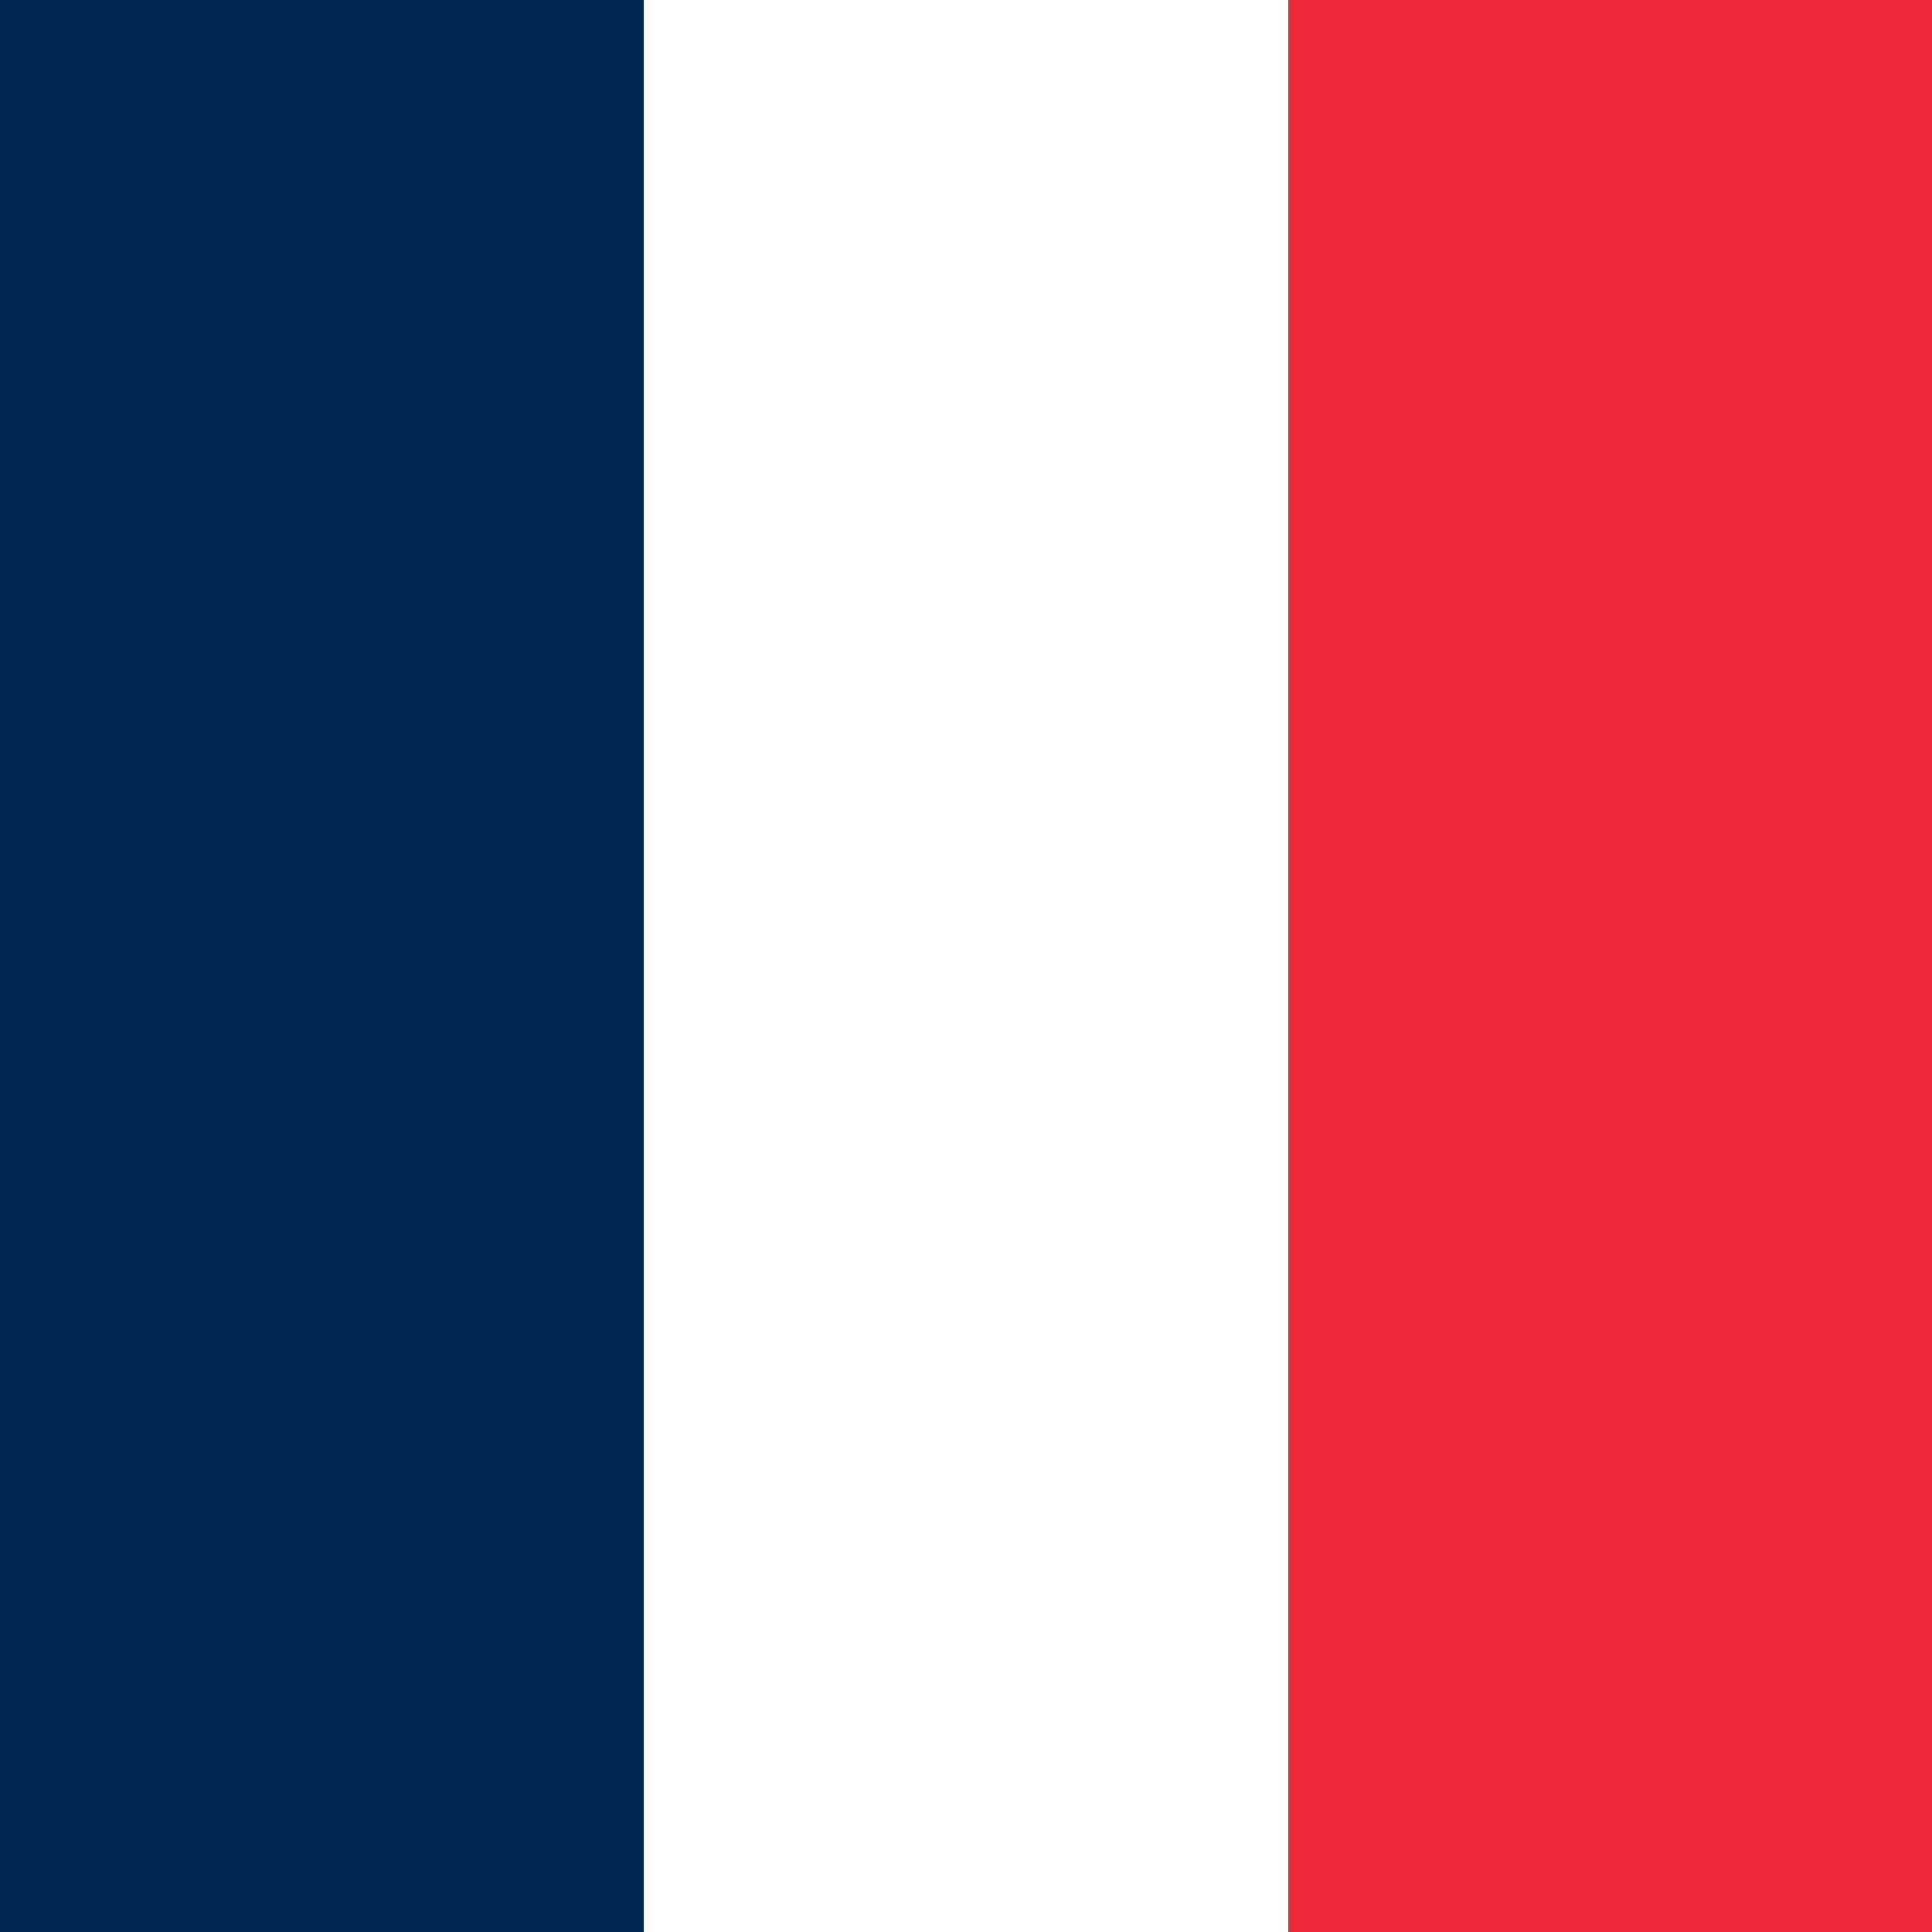
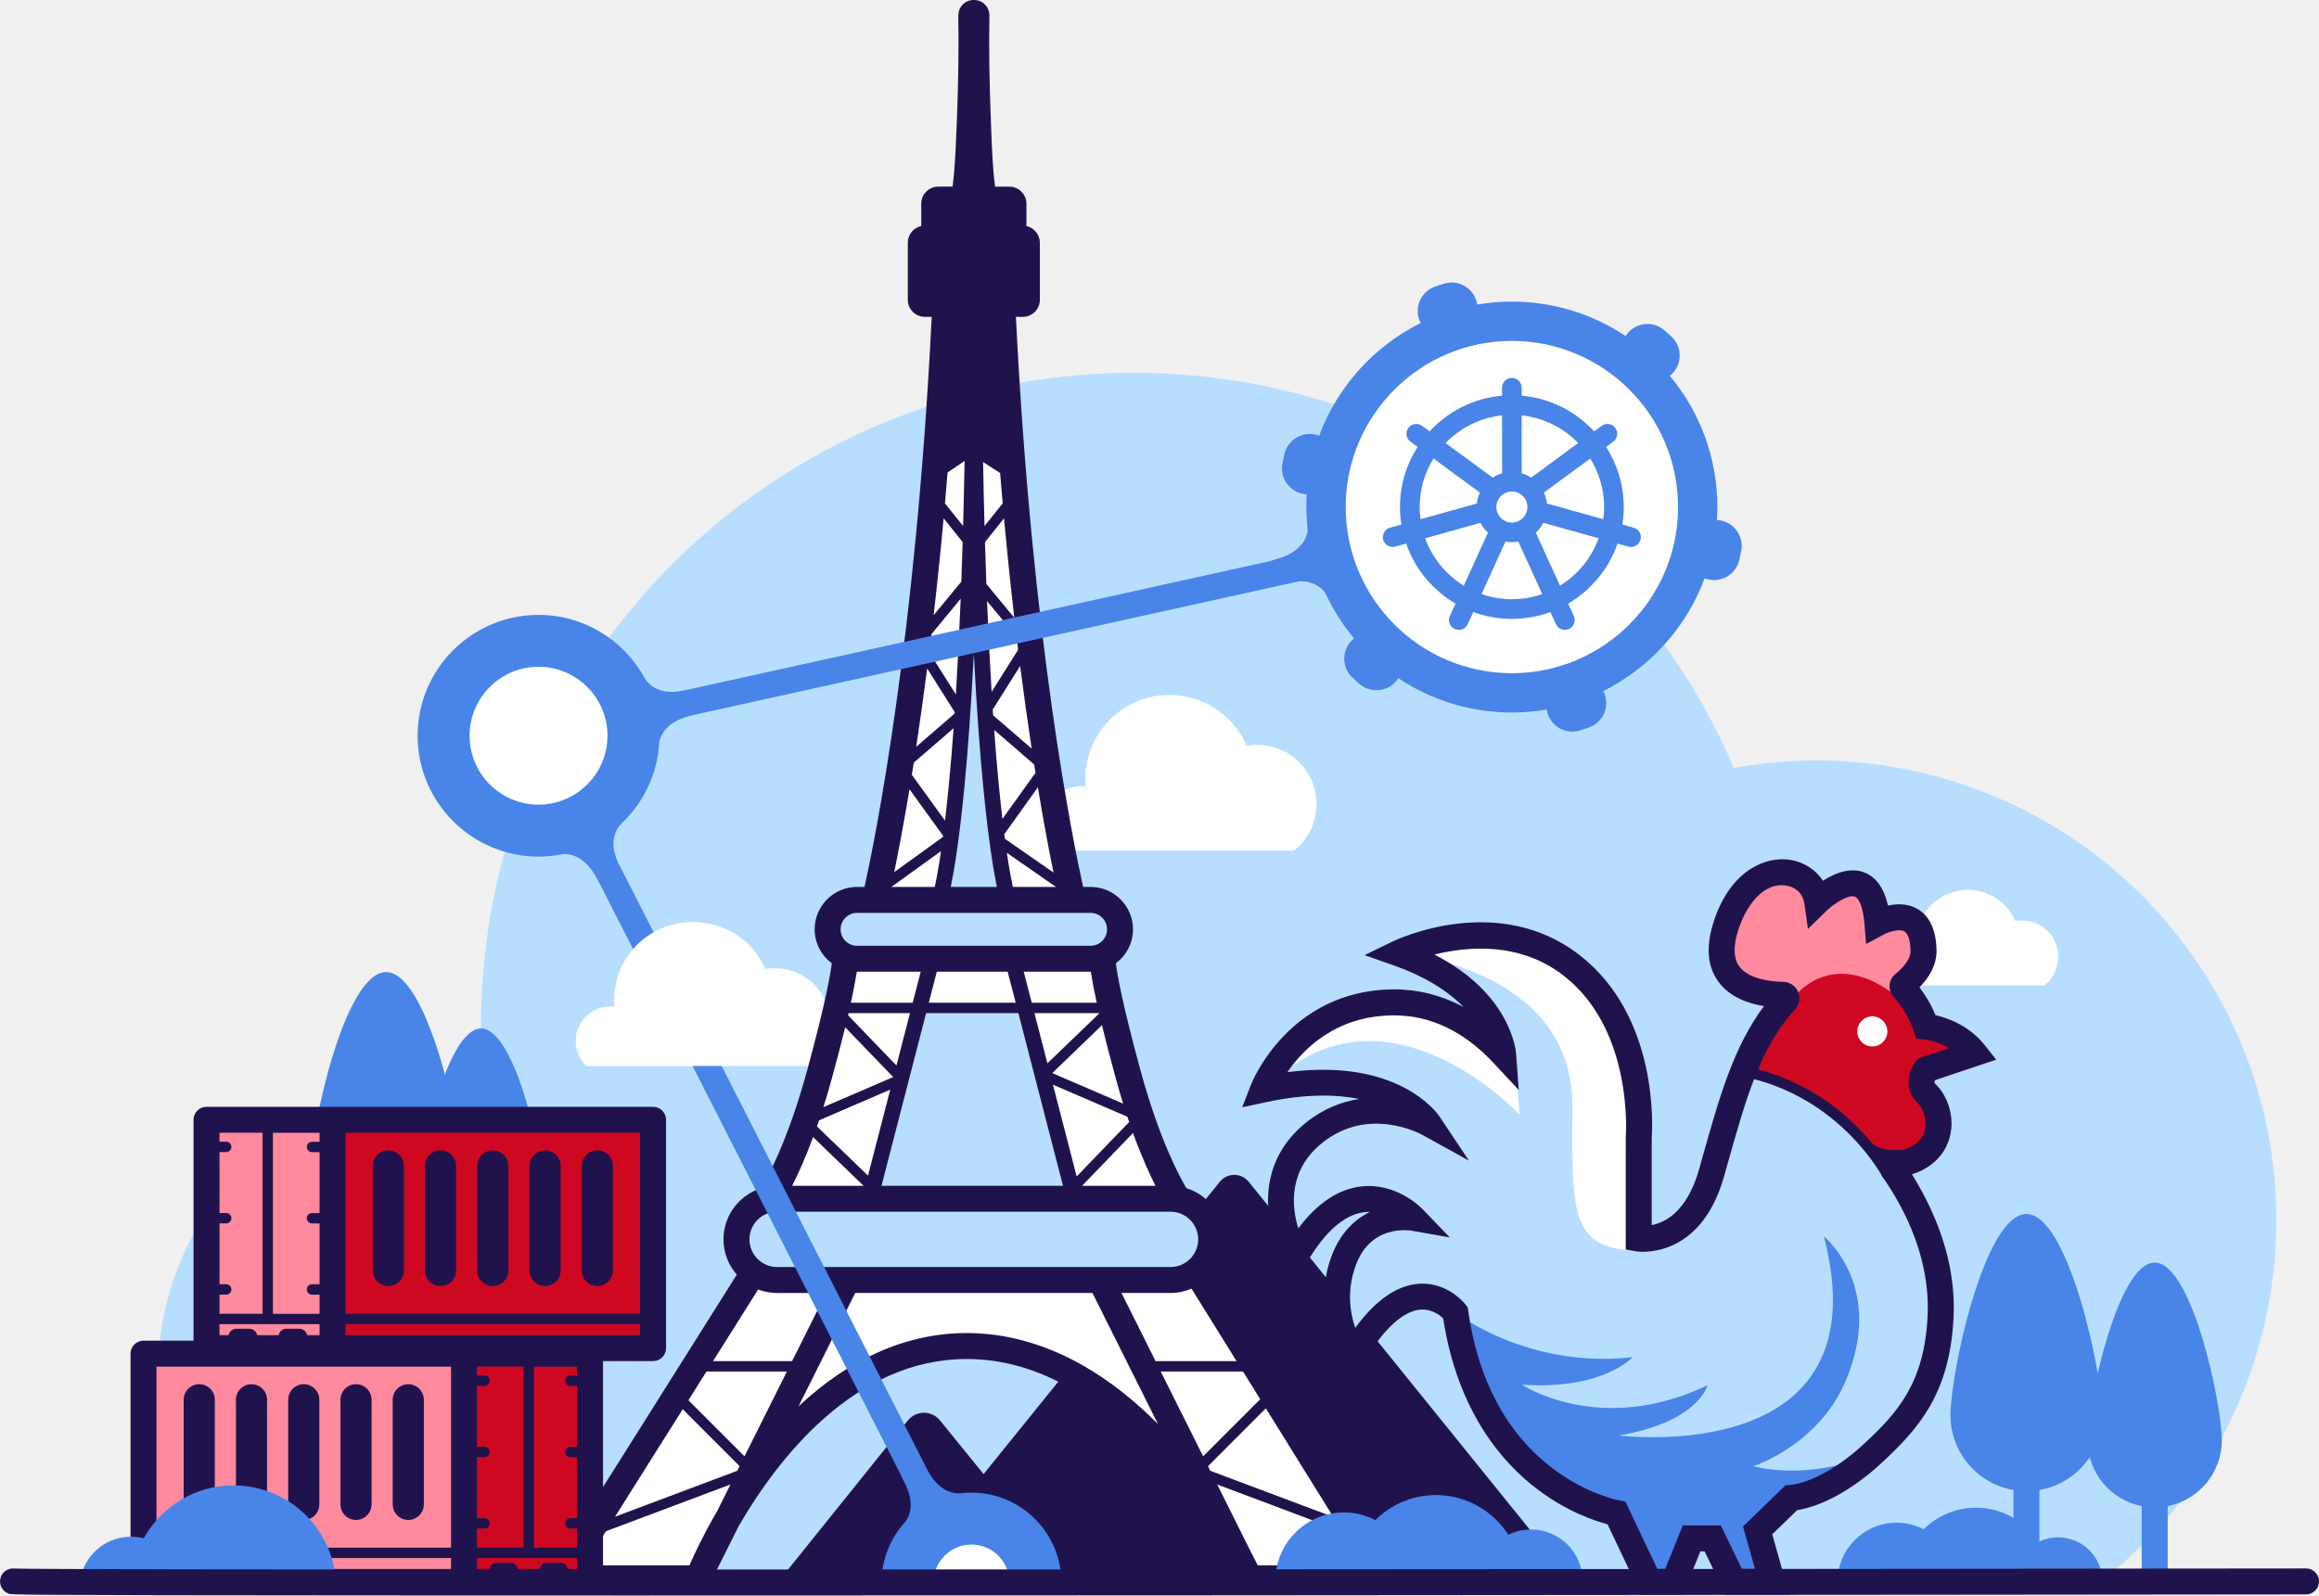
- <svg xmlns="http://www.w3.org/2000/svg" viewBox="0 0 3 3" shape-rendering="crispEdges">
-   <rect x="0" y="0" width="1" height="3" fill="#002654" />
-   <rect x="1" y="0" width="1" height="3" fill="#FFFFFF" />
-   <rect x="2" y="0" width="1" height="3" fill="#ED2939" />
+ <svg xmlns="http://www.w3.org/2000/svg" id="Calque_2" data-name="Calque 2" viewBox="0 0 1151.46 792.4">
+   <defs>
+     <style>
+       .cls-1 {
+         fill: #cf0822;
+       }
+ 
+       .cls-2 {
+         fill: #4985e8;
+       }
+ 
+       .cls-3 {
+         fill: #20134d;
+       }
+ 
+       .cls-4 {
+         fill: #b8deff;
+       }
+ 
+       .cls-5 {
+         fill: #fff;
+       }
+ 
+       .cls-6 {
+         fill: #ff8a9e;
+       }
+     </style>
+   </defs>
+   <g id="Calque_2-2" data-name="Calque 2">
+     <path id="path872" class="cls-4" d="M1042.92,785.69c99.21-77.88,116.5-221.43,38.63-320.64-52.32-66.66-137.25-98.86-220.62-83.65-70.72-164.51-261.41-240.54-425.92-169.82-119.49,51.37-196.72,169.17-196.17,299.23,0,9.16,0,18.18,1.27,27.21-5.38-.61-10.79-.94-16.21-.99-80.19-.11-145.28,64.81-145.39,145-.05,38.9,15.51,76.2,43.19,103.53l921.23.14Z" />
+     <path class="cls-3" d="M782.53,788.08l-162.51-201.15c-3.69-4.57-10.65-4.57-14.34,0l-162.51,201.15h339.36Z" />
+     <path class="cls-3" d="M534.19,788.52l-67.47-83.08c-4.11-5.06-11.84-5.04-15.93.04l-65.29,81.24,148.69,1.8Z" />
+     <path class="cls-2" d="M1043.92,702.85c0-20.84-16.89-99.91-37.73-99.91s-37.73,79.07-37.73,99.91c0,18.65,13.53,34.12,31.31,37.17-.01.18-.03.36-.03.54v40.86c0,3.56,2.89,6.45,6.45,6.45s6.45-2.89,6.45-6.45v-40.86c0-.18-.01-.36-.03-.54,17.78-3.05,31.31-18.53,31.31-37.17Z" />
+     <path class="cls-2" d="M153.98,582.7c0-20.84,16.89-99.91,37.73-99.91s37.73,79.07,37.73,99.91-16.89,37.73-37.73,37.73-37.73-16.89-37.73-37.73Z" />
+     <path class="cls-2" d="M207.6,593.54c0-17.25,13.99-82.74,31.24-82.74s31.24,65.48,31.24,82.74-13.99,31.24-31.24,31.24-31.24-13.99-31.24-31.24Z" />
+     <path class="cls-5" d="M593.81,631.3l-18.97-35.93,5.02-8.65-21.9-61.28-13.9-61.03-43.53-2.85-73.52,3.32-9.47,25.37-14.28,55.92-20.51,51.16-9.48,36.06-93.66,150.53h61.16l8.1-4.14,27.82-56.09,32.5-27.85,41.84-23.03,38.06-4.29s23.9,5.45,24.29,5.58c.38.13,47.6,28.76,47.6,28.76l28.73,31.15,27.82,43.97,12.63,7.99,52.42-2.04,2.47-5.78-91.22-146.83ZM426.03,598.45l8.21-6.27,22.27-91.59h52.47l22.43,97.85h-105.38Z" />
+     <polygon class="cls-5" points="437.27 635.14 416.1 642.49 387.47 714.45 415.83 692.17 451.02 672.81 489.07 668.52 531.41 678.6 577.43 719.27 584.78 703.23 546.43 638.41 437.27 635.14" />
+     <path class="cls-5" d="M642.46,422.51l-118.67-.02c-3.57-3.52-5.57-8.33-5.57-13.33.01-7.53,4.47-14.02,10.9-16.98,2.38-1.1,5.04-1.71,7.83-1.7.5,0,1,.03,1.5.07.2.02.4.03.59.06-.16-1.16-.16-2.32-.16-3.5-.07-16.76,9.88-31.93,25.27-38.55,4.92-2.11,10.03-3.21,15.08-3.38,16.69-.57,32.8,8.99,39.79,25.25.41-.07.83-.14,1.24-.2,10.33-1.43,20.7,2.72,27.17,10.97,10.03,12.78,7.81,31.27-4.98,41.31Z" />
+     <path class="cls-5" d="M1015.08,489.39h-72.79c-2.19-2.17-3.42-5.12-3.41-8.19,0-4.62,2.74-8.6,6.68-10.41,1.46-.67,3.09-1.05,4.81-1.04.31,0,.61.02.92.04.12.01.24.02.36.04-.1-.71-.1-1.42-.1-2.15-.04-10.28,6.06-19.59,15.5-23.64,3.02-1.3,6.15-1.97,9.25-2.07,10.24-.35,20.12,5.51,24.41,15.49.25-.05.51-.09.76-.12,6.34-.88,12.69,1.67,16.67,6.73,6.15,7.84,4.79,19.18-3.05,25.34Z" />
+     <path class="cls-5" d="M401.71,529.42l-109.55-.02c-3.29-3.25-5.14-7.69-5.14-12.31,0-6.95,4.13-12.94,10.06-15.67,2.2-1.01,4.65-1.57,7.23-1.57.46,0,.92.03,1.38.06.18.02.37.03.55.05-.15-1.07-.15-2.14-.15-3.23-.07-15.47,9.12-29.48,23.33-35.58,4.54-1.95,9.26-2.96,13.92-3.12,15.41-.52,30.28,8.3,36.73,23.31.38-.07.77-.13,1.15-.18,9.54-1.32,19.11,2.51,25.08,10.13,9.26,11.8,7.21,28.87-4.59,38.13Z" />
+     <polygon class="cls-5" points="489.53 144.13 465.32 145.18 468.83 162.47 461.18 275.05 452.03 360.9 434.1 447.7 468.02 446.95 476.69 371.29 483.47 305.31 487.46 349.59 495.58 426.52 500.52 448.34 531.41 448.34 529.66 425.4 515.04 348.63 504 247.34 495.9 142.54 489.53 144.13" />
+     <rect class="cls-4" x="411.63" y="446.95" width="145.17" height="29.22" rx="11.34" ry="11.34" />
+     <rect class="cls-4" x="365.68" y="595.37" width="233.42" height="40.35" rx="11.34" ry="11.34" />
+     <path class="cls-3" d="M700.17,790.36l-98.22-158.16c3.67-4.56,5.88-10.36,5.88-16.66,0-11.94-7.9-22.06-18.74-25.43-3.17-5.29-13.29-23.76-22.66-58.01-9.34-34.13-11.75-48.64-12.37-53.67,5.15-3.84,8.51-9.96,8.51-16.87,0-11.61-9.45-21.06-21.06-21.06h-3.7c-5.01-22.55-25.41-122.3-33.37-283.12h3.4c4.68,0,8.49-3.81,8.49-8.49v-28.33c0-4.06-2.87-7.46-6.68-8.29v-11.1c0-4.68-3.81-8.48-8.48-8.48h-7.09c-1.22-9.57-1.58-19.37-1.93-28.88-.09-2.56-.19-5.13-.3-7.66-.48-14.2-.93-31.04-.57-48.3v-.13c-.06-4.41-3.38-7.73-7.72-7.73h-.02c-4.37,0-7.69,3.34-7.73,7.87.16,7.32.17,15.2.04,24.11-.18,12.15-.54,24.35-1.09,36.28-.34,8.28-.73,16.4-1.75,24.43h-7.1c-4.68,0-8.48,3.81-8.48,8.48v11.1c-3.81.83-6.68,4.23-6.68,8.29v28.33c0,4.68,3.81,8.49,8.48,8.49h3.4c-7.96,160.82-28.36,260.56-33.37,283.12h-3.7c-11.61,0-21.06,9.45-21.06,21.06,0,6.91,3.36,13.03,8.51,16.87-.63,5.12-3.05,19.63-12.37,53.68-9.37,34.24-19.5,52.72-22.66,58.01-10.84,3.37-18.74,13.49-18.74,25.43,0,6.71,2.5,12.84,6.61,17.52l-99.04,157.29h83.77l16.19-32.39c19.11-32.97,57.32-83,113.27-83,70.31,0,117.46,78.75,130.74,103.95l5.72,11.45h83.68ZM591.64,640.03l22.35,35.99h-40.22l-16.92-33.86h24.35c3.7,0,7.23-.76,10.43-2.13ZM617.19,681.17l8.55,13.77-28.35,28.36-21.05-42.13h40.85ZM599.82,728.17l28.71-28.72,33.53,53.99-61.09-22.95-1.16-2.32ZM624.54,777.47c-.78-1.58-1.81-3.61-3.09-6.01l-17.08-34.19,62.16,23.36,10.46,16.85h-52.45ZM403.74,564.76l25.05,24.16h-35.46c2.83-5.58,6.48-13.56,10.41-24.16ZM445.13,529.19l-24.05-24.95c.08-.36.16-.71.24-1.06h30.52l-6.72,26.01ZM419.66,510.2l23.84,24.74-34.66,14.93c1.41-4.46,2.83-9.23,4.23-14.36,2.73-9.95,4.88-18.31,6.59-25.31ZM406.7,556.4l35.33-15.22-11.03,42.71-25.35-24.44c.35-1,.7-2.01,1.05-3.04ZM459.84,503.18h45.82l22.15,85.74h-90.11l22.15-85.74ZM500.34,482.61l3.98,15.41h-43.15l3.98-15.41h35.19ZM553.99,535.51c1.22,4.46,2.46,8.66,3.69,12.62l-35.2-15.17,24.68-23.8c1.74,7.21,3.97,15.9,6.84,26.35ZM522.82,538.72l36.96,15.92c.29.89.59,1.76.88,2.62l-26.06,27.04-11.77-45.58ZM545.78,503.33l-25.7,24.78-6.44-24.93h32.1s.02.1.03.15ZM562.57,562.71c4.22,11.63,8.15,20.28,11.16,26.22h-36.43l25.27-26.22ZM544.58,498.02h-32.28l-3.98-15.41h33.18s.08,0,.13,0c.51,3.38,1.4,8.34,2.95,15.41ZM523.11,433.38l-24.14-16.78c-.1-.75-.2-1.51-.3-2.3l16.66-23.29c3.07,18.52,5.8,32.71,7.78,42.37ZM469.23,407.59l-16.48-22.8c.32-1.96.64-3.96.96-6.02l19.78-17.1c-1.39,19.05-2.86,34.12-4.26,45.92ZM474.62,344.92l-13.23-20.98c.37-2.94.73-5.93,1.09-8.96l14.53-17.61c-.71,17.78-1.52,33.56-2.39,47.54ZM470.51,234.64l8.44-5.69c-.21,11.33-.45,22.09-.73,32.32l-9.01-11.27c.44-5.03.88-10.15,1.3-15.36ZM490.1,298.53l14.64,17.74c.26,2.18.52,4.33.79,6.46l-13.16,20.87c-.82-13.35-1.59-28.31-2.27-45.07ZM493.64,362.52l19.86,17.18c.22,1.39.44,2.76.65,4.1l-16.42,22.94c-1.35-11.49-2.76-26.02-4.1-44.22ZM512.28,371.82l-19.16-16.57c-.07-.95-.13-1.91-.2-2.88l13.61-21.58c1.93,15.06,3.87,28.75,5.74,41.03ZM489.77,290.03c-.25-6.66-.48-13.59-.69-20.79l9.45-11.82c1.61,17.6,3.33,34.09,5.1,49.4l-13.85-16.78ZM497.86,250l-9.01,11.27c-.28-10.07-.52-20.67-.72-31.8l8.45,5.44c.42,5.12.84,10.15,1.28,15.09ZM477.99,269.24c-.2,6.79-.42,13.33-.65,19.63l-13.75,16.66c1.72-14.95,3.39-31,4.95-48.12l9.45,11.82ZM460.37,331.99l13.68,21.69c-.02.25-.03.49-.05.73l-19.08,16.5c1.78-11.72,3.62-24.7,5.45-38.92ZM451.58,391.97l16.72,23.13c-.02.19-.05.38-.07.57l-24.21,17.46c1.94-9.48,4.59-23.27,7.57-41.16ZM467.24,422.73c-1.23,8.43-2.31,14.15-3.09,17.77h-21.55l24.64-17.77ZM478.89,390.55c1.54-16.01,3.2-37.55,4.65-65.84,1.44,28.29,3.1,49.83,4.65,65.84,2.56,26.6,5.13,41.89,6.8,49.95h-22.9c1.67-8.06,4.24-23.35,6.8-49.95ZM502.91,440.5c-.75-3.5-1.79-8.96-2.97-16.94l24.38,16.94h-21.41ZM425.56,453.39h115.95c4.5,0,8.17,3.66,8.17,8.17s-3.66,8.17-8.17,8.17h-115.95c-4.5,0-8.17-3.66-8.17-8.17s3.66-8.17,8.17-8.17ZM425.56,482.61h31.6l-3.98,15.41h-30.7c1.55-7.08,2.44-12.03,2.95-15.41.04,0,.08,0,.13,0ZM385.86,601.81h195.35c7.57,0,13.73,6.16,13.73,13.73s-6.16,13.73-13.73,13.73h-195.35c-7.57,0-13.73-6.16-13.73-13.73s6.16-13.73,13.73-13.73ZM366.08,730.48l-60.7,22.81,33.61-53.38,28.25,28.26-1.16,2.32ZM369.67,723.3l-27.86-27.87,8.98-14.26h39.93l-21.05,42.13ZM393.3,676.02h-39.26l22.4-35.58c2.93,1.11,6.1,1.73,9.42,1.73h24.35l-16.92,33.86ZM300.84,760.51l61.86-23.24-6.6,13.21c-6.91,11.86-11.5,21.72-13.79,26.99h-52.14l10.68-16.96ZM480.03,662.07c-29.62,0-58.08,12.49-83.54,36.4l28.13-56.31h117.82l32.56,65.16c-29.38-29.68-61.91-45.25-94.97-45.25Z" />
+     <path class="cls-2" d="M1021.89,763.55c-3.5,0-6.81.82-9.75,2.27-6.53-10.22-17.97-17.01-31-17.01-10.12,0-19.29,4.09-25.94,10.71-4.03-2.09-8.61-3.28-13.46-3.28-16.2,0-29.32,13.13-29.32,29.32h131.5c0-12.17-9.86-22.03-22.03-22.03Z" />
+     <path class="cls-2" d="M1103.21,715.32c0-18.41-14.92-88.26-33.33-88.26s-33.33,69.85-33.33,88.26c0,16.2,11.56,29.69,26.88,32.7v33.4c0,3.56,2.89,6.45,6.45,6.45s6.45-2.89,6.45-6.45v-33.4c15.32-3,26.88-16.5,26.88-32.7Z" />
+     <circle class="cls-5" cx="267.4" cy="365.4" r="40.69" />
+     <circle class="cls-5" cx="750.7" cy="251.82" r="92.27" />
+     <path class="cls-5" d="M450.65,785.96c0-17.53,14.21-31.74,31.74-31.74s31.74,14.21,31.74,31.74" />
+     <path class="cls-2" d="M760.24,759.63c-4.06,0-7.9.95-11.31,2.64-7.57-11.86-20.84-19.73-35.95-19.73-11.74,0-22.38,4.75-30.09,12.43-4.68-2.42-9.99-3.8-15.62-3.8-18.79,0-34.01,15.23-34.01,34.01h152.54c0-14.11-11.44-25.55-25.55-25.55Z" />
+     <path class="cls-2" d="M811.19,262.08l-5.63-1.57c.45-2.83.68-5.73.68-8.68,0-10.99-3.22-21.23-8.75-29.86l3.55-2.61c2.17-1.59,2.64-4.64,1.04-6.82-1.59-2.17-4.64-2.64-6.82-1.04l-3.73,2.74c-9.12-9.9-21.79-16.48-35.96-17.72v-3.94c0-2.69-2.18-4.88-4.88-4.88s-4.88,2.18-4.88,4.88v3.94c-14.18,1.24-26.84,7.82-35.96,17.72l-3.73-2.74c-2.17-1.59-5.22-1.13-6.82,1.04-1.59,2.17-1.13,5.22,1.04,6.82l3.55,2.61c-5.53,8.63-8.75,18.87-8.75,29.86,0,2.95.24,5.85.68,8.68l-5.63,1.57c-2.59.72-4.11,3.41-3.39,6.01.72,2.59,3.42,4.11,6.01,3.39l5.39-1.5c4.37,12.61,13.16,23.16,24.52,29.81l-2.81,6.15c-1.12,2.45-.04,5.34,2.41,6.46.66.3,1.34.44,2.02.44,1.85,0,3.62-1.06,4.44-2.85l2.75-6.02c5.97,2.2,12.42,3.41,19.15,3.41s13.18-1.2,19.15-3.41l2.75,6.02c.82,1.79,2.59,2.85,4.44,2.85.68,0,1.37-.14,2.02-.44,2.45-1.12,3.53-4.01,2.41-6.46l-2.81-6.15c11.35-6.65,20.14-17.2,24.52-29.81l5.39,1.5c2.59.72,5.28-.79,6.01-3.39.72-2.59-.79-5.28-3.39-6.01ZM783.62,220.05l-23.38,17.17c-1.42-.93-2.99-1.66-4.66-2.15v-28.77c10.96,1.17,20.77,6.22,28.04,13.75ZM742.99,251.82c0-4.25,3.46-7.71,7.71-7.71s7.71,3.46,7.71,7.71-3.46,7.71-7.71,7.71-7.71-3.46-7.71-7.71ZM745.82,206.3v28.77c-1.67.49-3.24,1.21-4.66,2.15l-23.38-17.17c7.27-7.53,17.08-12.58,28.04-13.75ZM704.91,251.82c0-8.83,2.52-17.08,6.87-24.08l23.02,16.9c-.76,1.68-1.28,3.5-1.47,5.41l-28,7.81c-.26-1.98-.41-3.99-.41-6.04ZM726.81,290.86c-8.79-5.4-15.62-13.68-19.18-23.52l27.5-7.67c.93,1.85,2.19,3.5,3.69,4.9l-12,26.29ZM750.7,297.61c-5.28,0-10.36-.91-15.08-2.56l11.9-26.06c1.03.19,2.1.3,3.18.3s2.15-.11,3.18-.3l11.9,26.06c-4.73,1.65-9.8,2.56-15.08,2.56ZM774.59,290.86l-12-26.29c1.5-1.4,2.75-3.05,3.69-4.9l27.5,7.67c-3.56,9.84-10.39,18.12-19.18,23.52ZM796.08,257.86l-28-7.81c-.19-1.91-.71-3.73-1.47-5.41l23.02-16.9c4.35,7,6.87,15.25,6.87,24.08,0,2.05-.15,4.06-.41,6.04Z" />
+     <path class="cls-2" d="M854.14,258.41c-.54-.09-1.08-.14-1.62-.17.13-2.12.21-4.26.21-6.42,0-24.76-8.87-47.48-23.59-65.17.49-.39.96-.8,1.4-1.27,4.87-5.2,4.6-13.35-.6-18.22-1.14-1.07-2.31-2.12-3.47-3.12-5.39-4.66-13.53-4.06-18.18,1.32-.42.49-.78,1-1.12,1.53-16.18-10.79-35.6-17.09-56.47-17.09-5.86,0-11.61.5-17.2,1.46-.09-.6-.21-1.21-.4-1.81-2.07-6.81-9.28-10.65-16.09-8.58-1.48.45-2.97.94-4.43,1.45-6.72,2.34-10.27,9.69-7.93,16.42.21.59.46,1.16.74,1.7-23.13,11.51-41.3,31.55-50.38,55.97-.56-.22-1.14-.41-1.75-.56-6.93-1.61-13.86,2.7-15.48,9.63-.35,1.51-.68,3.05-.97,4.56l-.03.15c-1.35,6.98,3.21,13.73,10.18,15.1.64.12,1.27.18,1.89.21-.13,2.09-.2,4.2-.2,6.33,0,3.86.24,7.66.66,11.42-.15,2.07-1.59,10.5-15.25,14.34-1.41.4-2.42.73-3.09,1.02l-288.05,63.6c-.7.1-1.66.3-2.92.6-15.81,3.8-20.2-6.67-20.2-6.67l-.02.04c-10.28-18.35-29.91-30.79-52.4-30.79-33.1,0-60.02,26.92-60.02,60.02s26.92,60.02,60.02,60.02c3.96,0,7.83-.4,11.58-1.13h0s10.01-2.27,17.49,12.17c.45.87.84,1.58,1.18,2.13l149.97,294.56c.24.67.76,1.7,1.55,3.23,5.55,10.74,2.14,17.13.37,19.42-.27.29-.53.59-.79.89-.05.05-.09.08-.09.08h.01c-6.78,7.83-10.9,18.03-10.9,29.18h25.78c0-10.39,8.46-18.85,18.85-18.85s18.85,8.46,18.85,18.85h25.78c0-24.61-20.02-44.63-44.63-44.63-1.52,0-3.02.08-4.5.23h0s0,0,0,0c-.34.03-.68.09-1.01.13-2.75.18-10.48-.41-16.33-11.53l-151.77-298.1c-.23-.48-.53-1.06-.88-1.72l-.91-1.8c-6.35-13.32,1.95-19.83,1.95-19.83h-.02c10.53-10.1,17.39-23.97,18.38-39.43l.03.03s.19-10.41,16.06-13.95c.7-.16,1.29-.3,1.81-.44l299.74-66.18c7.91-.3,11.79,3.87,13.14,5.8,3.77,8.14,8.57,15.72,14.26,22.54-.49.39-.96.8-1.4,1.27-4.86,5.2-4.59,13.36.62,18.22,1.13,1.06,2.3,2.11,3.46,3.11,2.44,2.1,5.44,3.14,8.42,3.14,3.62,0,7.21-1.51,9.76-4.46.42-.49.78-1,1.12-1.53,16.17,10.76,35.56,17.05,56.39,17.05,5.89,0,11.66-.51,17.29-1.47.09.6.21,1.21.4,1.81,1.7,5.56,6.8,9.13,12.32,9.13,1.25,0,2.51-.18,3.77-.56,1.48-.45,2.97-.94,4.43-1.45,6.72-2.35,10.26-9.7,7.91-16.42-.21-.59-.47-1.15-.75-1.69,23.12-11.53,41.28-31.58,50.34-56.02.56.22,1.14.41,1.75.55.98.23,1.96.34,2.92.34,5.86,0,11.16-4.03,12.55-9.98.34-1.48.66-2.98.94-4.46.02-.11.04-.22.06-.3,1.22-7.01-3.48-13.68-10.49-14.9ZM267.4,399.63c-18.88,0-34.24-15.36-34.24-34.24s15.36-34.24,34.24-34.24,34.24,15.36,34.24,34.24-15.36,34.24-34.24,34.24ZM750.7,334.35c-45.5,0-82.52-37.02-82.52-82.52s37.02-82.52,82.52-82.52,82.52,37.02,82.52,82.52-37.02,82.52-82.52,82.52Z" />
+     <rect class="cls-6" x="103.6" y="559.32" width="58.73" height="106.67" transform="translate(265.92 1225.31) rotate(-180)" />
+     <rect class="cls-1" x="165.13" y="556.16" width="159.14" height="113.4" transform="translate(489.4 1225.72) rotate(-180)" />
+     <g>
+       <path class="cls-3" d="M324.27,549.71H102.55c-3.56,0-6.45,2.89-6.45,6.45v113.4c0,3.56,2.89,6.45,6.45,6.45h221.72c1.71,0,3.35-.68,4.56-1.89,1.21-1.21,1.89-2.85,1.89-4.56v-113.4c0-3.56-2.89-6.45-6.45-6.45ZM317.82,652.5h-146.25v-89.9h146.25v89.9ZM158.68,567.07h-3.77c-1.42,0-2.58,1.15-2.58,2.58s1.15,2.58,2.58,2.58h3.77v30.23h-3.77c-1.42,0-2.58,1.15-2.58,2.58s1.15,2.58,2.58,2.58h3.77v30.23h-3.77c-1.42,0-2.58,1.15-2.58,2.58s1.15,2.58,2.58,2.58h3.77v9.52h-23.15v-89.9h23.15v4.46ZM130.38,562.6v89.9h-21.39v-9.52h3.32c1.42,0,2.58-1.15,2.58-2.58s-1.15-2.58-2.58-2.58h-3.32v-30.23h3.32c1.42,0,2.58-1.15,2.58-2.58s-1.15-2.58-2.58-2.58h-3.32v-30.23h3.32c1.42,0,2.58-1.15,2.58-2.58s-1.15-2.58-2.58-2.58h-3.32v-4.46h21.39ZM108.99,657.66h49.69v5.45h-6.18c-.33-1.8-1.9-3.17-3.8-3.17h-6.55c-1.9,0-3.47,1.37-3.8,3.17h-10.68c-.33-1.8-1.9-3.17-3.8-3.17h-6.55c-1.9,0-3.47,1.37-3.8,3.17h-4.55v-5.45ZM171.58,663.11v-5.45h146.25v5.45h-146.25Z" />
+       <path class="cls-3" d="M296.59,638.74c4.27,0,7.73-3.46,7.73-7.73v-51.96c0-4.27-3.46-7.73-7.73-7.73s-7.73,3.46-7.73,7.73v51.96c0,4.27,3.46,7.73,7.73,7.73Z" />
+       <path class="cls-3" d="M192.81,638.74c4.27,0,7.73-3.46,7.73-7.73v-51.96c0-4.27-3.46-7.73-7.73-7.73s-7.73,3.46-7.73,7.73v51.96c0,4.27,3.46,7.73,7.73,7.73Z" />
+       <path class="cls-3" d="M218.75,638.74c4.27,0,7.73-3.46,7.73-7.73v-51.96c0-4.27-3.46-7.73-7.73-7.73s-7.73,3.46-7.73,7.73v51.96c0,4.27,3.46,7.73,7.73,7.73Z" />
+       <path class="cls-3" d="M244.7,638.74c4.27,0,7.73-3.46,7.73-7.73v-51.96c0-4.27-3.46-7.73-7.73-7.73s-7.73,3.46-7.73,7.73v51.96c0,4.27,3.46,7.73,7.73,7.73Z" />
+       <path class="cls-3" d="M270.65,638.74c4.27,0,7.73-3.46,7.73-7.73v-51.96c0-4.27-3.46-7.73-7.73-7.73s-7.73,3.46-7.73,7.73v51.96c0,4.27,3.46,7.73,7.73,7.73Z" />
+     </g>
+     <rect class="cls-6" x="71.26" y="675.47" width="162.16" height="106.67" />
+     <rect class="cls-1" x="233.2" y="672.3" width="59.78" height="113.4" />
+     <g>
+       <path class="cls-3" d="M297.54,667.75c-1.21-1.21-2.85-1.89-4.56-1.89H71.26c-3.56,0-6.45,2.89-6.45,6.45v113.4c0,3.56,2.89,6.45,6.45,6.45h221.72c3.56,0,6.45-2.89,6.45-6.45v-113.4c0-1.71-.68-3.35-1.89-4.56ZM286.53,683.21h-3.32c-1.42,0-2.58,1.15-2.58,2.58s1.15,2.58,2.58,2.58h3.32v30.23h-3.32c-1.42,0-2.58,1.15-2.58,2.58s1.15,2.58,2.58,2.58h3.32v30.23h-3.32c-1.42,0-2.58,1.15-2.58,2.58s1.15,2.58,2.58,2.58h3.32v9.52h-21.39v-89.9h21.39s0,4.46,0,4.46ZM236.84,768.65v-9.52h3.77c1.42,0,2.58-1.15,2.58-2.58s-1.15-2.58-2.58-2.58h-3.77v-30.23h3.77c1.42,0,2.58-1.15,2.58-2.58s-1.15-2.58-2.58-2.58h-3.77v-30.23h3.77c1.42,0,2.58-1.15,2.58-2.58s-1.15-2.58-2.58-2.58h-3.77v-4.46h23.14s0,89.9,0,89.9h-23.14ZM223.95,678.75v89.9H77.7v-89.9h146.25ZM77.7,773.8h146.25v5.45H77.7v-5.45ZM281.98,779.26c-.33-1.8-1.9-3.17-3.8-3.17h-6.55c-1.9,0-3.47,1.37-3.8,3.17h-10.68c-.33-1.8-1.9-3.17-3.8-3.17h-6.55c-1.9,0-3.47,1.37-3.8,3.17h-6.18v-5.45h49.69v5.45h-4.55Z" />
+       <path class="cls-3" d="M98.93,754.89c4.27,0,7.73-3.46,7.73-7.73v-51.96c0-4.27-3.46-7.73-7.73-7.73s-7.73,3.46-7.73,7.73v51.96c0,4.27,3.46,7.73,7.73,7.73Z" />
+       <path class="cls-3" d="M202.72,754.89c4.27,0,7.73-3.46,7.73-7.73v-51.96c0-4.27-3.46-7.73-7.73-7.73s-7.73,3.46-7.73,7.73v51.96c0,4.27,3.46,7.73,7.73,7.73Z" />
+       <path class="cls-3" d="M176.77,754.89c4.27,0,7.73-3.46,7.73-7.73v-51.96c0-4.27-3.46-7.73-7.73-7.73s-7.73,3.46-7.73,7.73v51.96c0,4.27,3.46,7.73,7.73,7.73Z" />
+       <path class="cls-3" d="M150.83,754.89c4.27,0,7.73-3.46,7.73-7.73v-51.96c0-4.27-3.46-7.73-7.73-7.73s-7.73,3.46-7.73,7.73v51.96c0,4.27,3.46,7.73,7.73,7.73Z" />
+       <path class="cls-3" d="M124.88,754.89c4.27,0,7.73-3.46,7.73-7.73v-51.96c0-4.27-3.46-7.73-7.73-7.73s-7.73,3.46-7.73,7.73v51.96c0,4.27,3.46,7.73,7.73,7.73Z" />
+     </g>
+     <path class="cls-2" d="M115.95,737.73c-19.19,0-35.9,10.61-44.59,26.29-2.04-.52-4.17-.8-6.37-.8-14.07,0-25.48,11.41-25.48,25.48h127.41c0-28.15-22.82-50.96-50.96-50.96Z" />
+     <path class="cls-3" d="M303.21,792.4c-43.89,0-83.08,0-117.39-.03-179.26-.1-179.92-.32-181.49-.87-3.36-1.17-5.13-4.85-3.96-8.21,1.02-2.91,3.92-4.63,6.86-4.27,7.38.37,129.99.5,292.13.5,334.72,0,838.13-.53,845.66-.54h0c3.56,0,6.44,2.88,6.45,6.44,0,3.56-2.88,6.45-6.44,6.45-2.84,0-287.02.31-567.98.46-105.15.06-196.74.08-273.83.08ZM8.56,779.33s.01,0,.02,0c0,0-.01,0-.02,0ZM8.54,779.32s0,0,.01,0c0,0,0,0-.01,0Z" />
+     <path class="cls-4" d="M936.34,575.64c1.6,1.97,27.2,34.69,27.2,78.53,0,25.99-15.52,50.91-33.86,67.88-13.6,12.58-28.75,20.81-40.28,21.88l-16.68,16.15,7.18,25.49h-19.03l-10.42-21.53h-4.31l-10.42,21.53h-16.86l-16.17-34.11s-67.47-11.72-80.03-99.57c0,0-21.52-27.78-50.64,20.63,0,0-14.36-20.95-4.78-46.52,9.59-25.58,34.3-21.21,34.3-21.21,0,0-29.37-30.51-58.14,18.9,0,0-21.48-36.44,9.02-61.04,26.76-21.59,56.39-4.96,56.94-4.67-.49-.75-20.81-30-82.14-16.85-.03,0-.06,0-.09.01,0,0,16.86-43.31,65.1-43.31,21.08,0,37.49,9.81,49.28,20.86,1.71,1.6,3.33,3.24,4.85,4.86,0,0-2.4-32.68-52.09-50.12,0,0,47.26-23.5,85.17,6.15,37.94,29.64,33.14,85.44,33.14,85.44v50.13c.3.01.59.01.88,0h.22s25.73,4.37,36.19-32.69c10.47-37.05,18-67.15,39.51-88.5h-.08c-2.06.21-43.55,3.7-32.73-32.73,11.1-37.37,43.04-32.61,45.75-13.37,0,0,26.94-26.49,29.89,10.64,0,0,22.19-12.22,22.88,13.37.26,10.35-4.99,15.4-11.33,17.75.04.03.06.06.12.09,1.13.94,10.51,8.95,9.97,19.77,0,0,17.24,1.79,26.57,13.63h-26.57s-2.53,15.08,2.5,19.76c5.03,4.67,8.62,11.12,5.4,23.33-3.24,12.14-21.35,13.64-25.42,9.44Z" />
+     <path class="cls-2" d="M889.39,743.93l-16.68,16.15,7.18,25.49h-19.03l-10.42-21.53h-8.78l-5.94,21.53h-16.87l-16.17-34.11s-67.47-11.73-80.02-99.57c0,0,35.81,28.1,88.02,22.15,0,0-14.72,16.46-55.01,13.66,0,0,38.53,25.87,92.15.32,0,0-4.35,18.25-44.05,24.92,0,0,132.01,16.99,101.87-98.84,0,0,31.02,25.06,10.51,72.38-13.66,31.53-45.56,41.7-45.56,41.7,0,0,26.4,7.86,59.06-6.13-13.6,12.58-28.74,20.8-40.28,21.87Z" />
+     <path class="cls-1" d="M886.7,500.78l-21.12,31.31s41.55,6.36,64.46,38.67c11.75,16.57,21.2,5.73,21.2,5.73l10.51-10.28v-22.43l-8.55-11.56.39-5.4,26.84-3.7-26.57-13.63-10.08-19.86-10.2-12.42-27.49-2.31-19.38,25.89Z" />
+     <path class="cls-5" d="M812.6,565.02v56.09c-32.65-.9-32.16-18.18-31.87-71.59.38-69.64-86.45-76.1-86.45-76.1,0,0,47.26-23.5,85.17,6.15,37.94,29.64,33.14,85.44,33.14,85.44Z" />
+     <path class="cls-5" d="M754.56,553.56s-64.07-68.5-121.03-17.79c-2.28,2.02-4.37,3.8-6.3,5.36-.03,0-.06,0-.09.01,0,0,16.86-43.31,65.1-43.31,21.08,0,37.49,9.81,49.28,20.86l12.01,22.03,1.02,12.84Z" />
+     <circle class="cls-5" cx="929.67" cy="512.27" r="7.47" />
+     <path class="cls-3" d="M935.2,585.3c-.21-.41-21.2-40.96-70.12-50.69l1-5.06c51.46,10.23,72.84,51.67,73.72,53.43l-4.61,2.32Z" />
+     <path class="cls-3" d="M927.34,565.41s2.81,6.47,15.63,5.74c12.83-.72-4.63,7.3-4.63,7.3l-7.54-2.53-3.46-10.52Z" />
+     <path class="cls-6" d="M956.23,473.5c.26,10.35-10.5,17.22-16.85,19.56-31.12-22.6-48.86,2.53-48.86,2.53h-.07c-2.07.21-43.55,3.71-32.73-32.73,11.1-37.36,43.03-32.61,45.75-13.37,0,0,26.94-26.49,29.89,10.64,0,0,22.19-12.22,22.88,13.37Z" />
+     <path class="cls-3" d="M888.4,792.02h-31.58l-10.42-21.53h-2.1l-8.69,21.53h-20.83l-16.58-34.98c-6.19-1.62-19.99-6.18-34.7-17.28-17.54-13.24-39.78-38.68-46.92-84.97-1.75-1.68-5.71-4.73-11.14-4.36-6,.41-15.71,5.15-27.89,25.41l-5.17,8.59-5.67-8.27c-.66-.97-16.14-24.04-5.5-52.43,4.29-11.45,11.48-18.14,18.96-21.81-.98-.03-1.97.02-2.99.15-9.69,1.22-19.44,9.81-28.2,24.85l-5.53,9.5-5.59-9.47c-8.41-14.26-17.04-47.11,10.52-69.33,8.61-6.94,17.75-10.46,26.52-11.8-11.32-2.31-26.48-2.67-46.41,1.61l-11.7,2.51,4.34-11.15c.19-.49,4.8-12.14,15.78-23.75,14.65-15.49,33.78-23.67,55.32-23.67,11.98,0,23.59,2.97,34.45,8.73-8.38-8.51-20.13-15.54-34.55-20.6l-14.59-5.12,13.91-6.76c2.12-1.03,52.44-24.89,93.06,6.88,39.19,30.62,36,85.72,35.62,90.77v43.19c1.67-.33,3.61-.91,5.65-1.91,8.05-3.97,14.23-12.9,17.88-25.84l1.73-6.15c8.19-29.14,15.38-54.75,30.48-74.86-7.9-1.29-17.02-4.49-22.59-12.07-5.32-7.23-6.29-16.73-2.88-28.24,7.57-25.48,24.31-33.48,36.38-32.58,7.76.58,14.42,4.62,18.36,10.63,5.48-3.55,13.19-6.89,20.4-4.2,5.94,2.22,9.93,7.76,11.91,16.53,4.35-.96,9.73-1.14,14.55,1.62,6.07,3.48,9.28,10.31,9.55,20.3.21,8.02-4.26,14.42-8.49,18.67,2.45,3.2,5.58,7.95,7.97,13.81,5.88,1.36,16.71,5.1,24.47,14.94l5.67,7.19-30.38,10.17c-.23.67-.36,1.36-.03,1.66,6.93,6.42,11.28,19.53,5.69,31.16-3.45,7.17-10.43,12.01-17.1,13.93,14.87,23.99,21.82,47.94,20.65,71.25-1.9,37.86-17.4,55.14-35.93,72.3-13.78,12.75-29.17,21.29-41.72,23.26l-12.37,11.98,8.45,29.98ZM864.91,779.13h6.47l-5.92-21,21.07-20.41,2.26-.21c10.06-.93,24.04-8.67,36.5-20.18,17.01-15.74,30.15-30.42,31.81-63.49,1.69-33.67-16.28-60.39-22.19-69.17-1.88-2.8-2-6.33-.3-9.21,1.69-2.87,4.82-4.48,8.19-4.19h0c2.71.23,9.44-2.22,12.01-7.55,2.93-6.09.23-13.27-2.84-16.12-6.29-5.85-4.93-14.51-1.02-20.09l1.22-1.73,15.58-5.22c-6.12-3.6-12.08-4.28-12.16-4.29l-4.17-.44-1.32-4c-2.88-8.94-8.64-15.38-9.76-16.58-1.51-1.61-2.28-3.79-2.11-5.99.17-2.21,1.27-4.26,3.01-5.62,1.78-1.39,7.55-6.32,7.41-11.61-.13-4.95-1.25-8.4-3.06-9.44-2.66-1.54-8.18.44-10.3,1.57l-8.7,4.69-.81-9.84c-.72-9.04-2.93-13-4.76-13.68-3.2-1.2-10.42,3.46-14.2,7.14l-9.11,8.88-1.79-12.58c-.72-5.12-4.69-8.68-10.12-9.09-11.65-.87-19.7,12.06-23.06,23.39-2.2,7.43-1.9,13.12.9,16.93,4.93,6.69,16.88,7.56,21.79,7.63,3.2.04,6.08,1.96,7.35,4.9,1.27,2.94.69,6.37-1.47,8.73-17.21,18.77-24.4,44.38-33.51,76.8l-1.74,6.17c-11.88,42.13-43.14,37.34-43.46,37.29l-5.37-.91.02-56.12c.04-.52,3.97-52.73-30.69-79.81-21.9-17.12-48.15-14.64-64.33-10.58,37.89,19.35,40.44,47.66,40.54,49l1.34,18.25-12.48-13.38c-14.65-15.71-31.28-23.68-49.42-23.68-28.62,0-45.01,16.6-52.98,28.22,55.27-7.29,74.62,20.63,75.48,21.92l14.66,21.99-23.14-12.77c-1.1-.61-26.81-14.5-49.78,4.03-16.79,13.54-15.17,31.35-11.82,42.43,9.39-12.49,19.81-19.48,31.1-20.84,17.53-2.1,29.91,10.52,30.43,11.06l13.72,14.26-19.49-3.44s-5.18-.81-11.1.99c-7.49,2.28-12.89,7.71-16.04,16.13-4.7,12.54-2.87,23.76-.34,31.22,10.24-13.92,20.93-21.28,31.88-21.92,14.07-.84,22.59,9.93,22.94,10.39l1.04,1.35.24,1.69c4.91,34.41,18.95,60.69,41.7,78.1,17.03,13.03,32.9,16,33.06,16.03l3.26.59,1.44,3,14.42,30.42h3.98l8.69-21.53h18.89l10.42,21.53ZM941.7,584.12h0s.01,0,.02,0c0,0-.01,0-.02,0Z" />
+     <path class="cls-5" d="M348,458.27c-1.91-.23-3.85-.31-5.79-.24-4.66.15-9.38,1.17-13.92,3.12-14.21,6.11-23.39,20.12-23.33,35.58,0,1.09,0,2.16.15,3.23-.18-.02-.37-.04-.55-.05-.46-.04-.92-.06-1.38-.06-2.58,0-5.03.56-7.23,1.57-5.93,2.73-10.05,8.72-10.06,15.67,0,4.62,1.84,9.06,5.14,12.31h70.39c-3.77-20.1-9.54-50.86-13.42-71.13Z" />
+   </g>
</svg>
